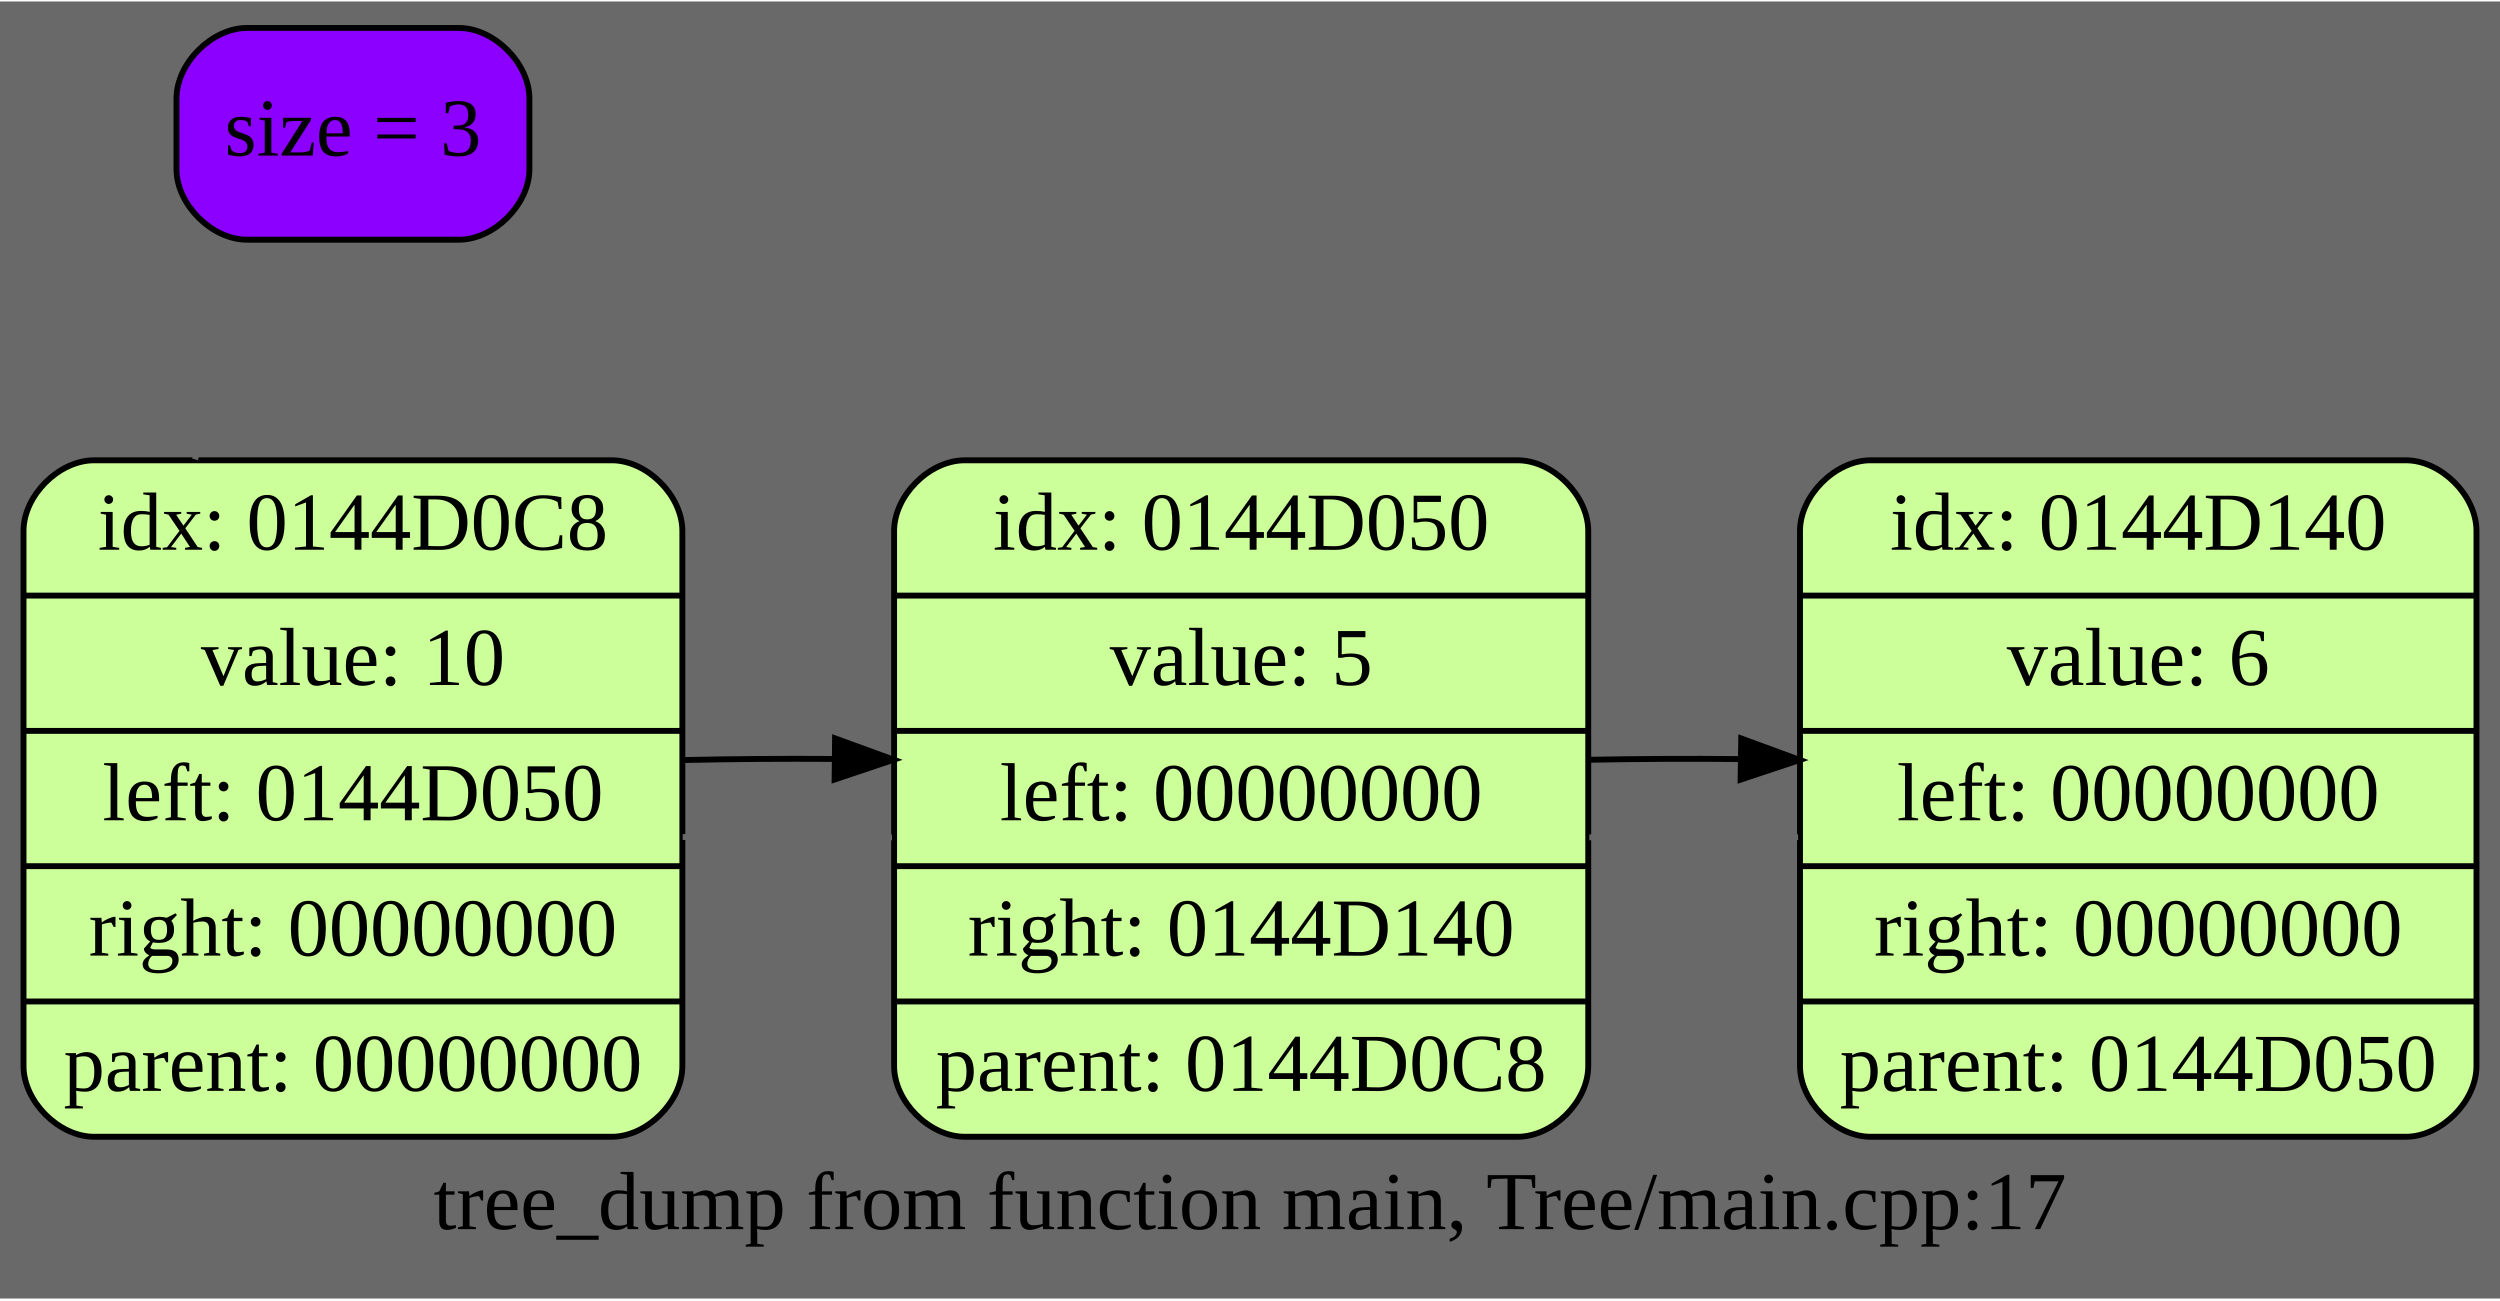
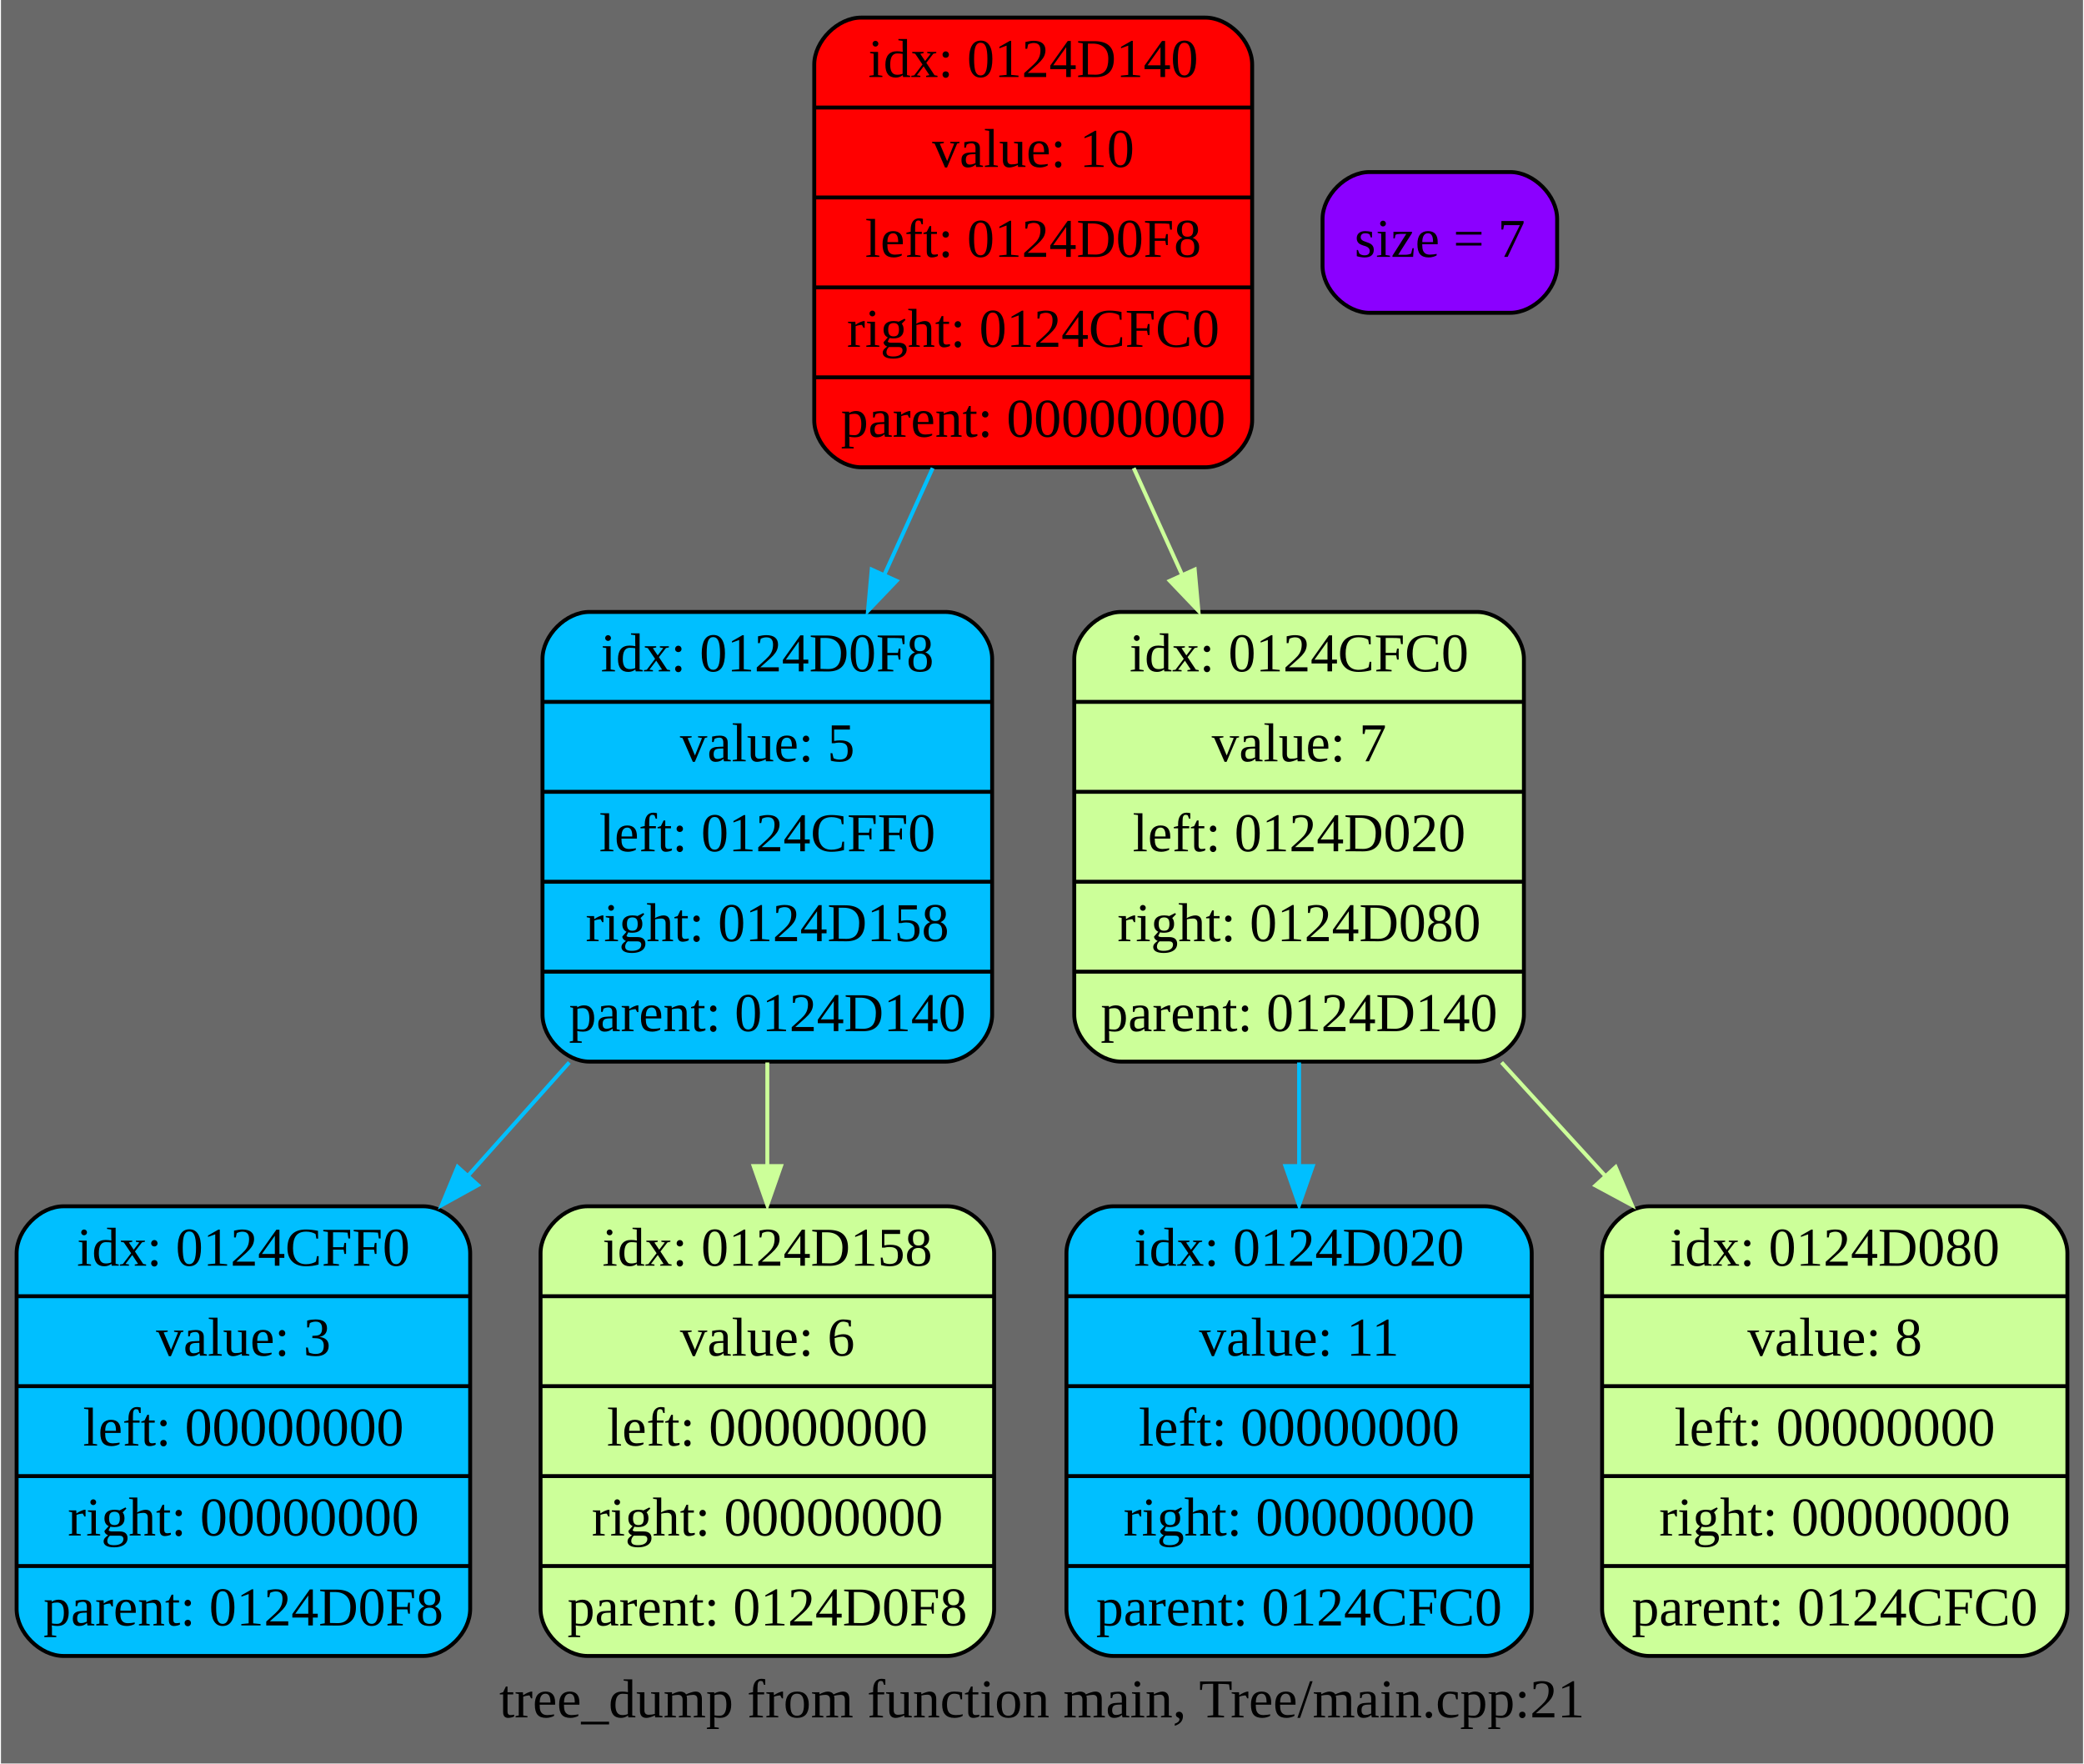
- <svg xmlns="http://www.w3.org/2000/svg" width="425pt" height="221pt" viewBox="0.00 0.00 425.00 220.50">
-   <g id="graph0" class="graph" transform="scale(1 1) rotate(0) translate(4 216.5)">
-     <polygon fill="#696969" stroke="none" points="-4,4 -4,-216.5 421,-216.5 421,4 -4,4" />
-     <text text-anchor="middle" x="208.5" y="-7.8" font-family="Times New Roman,serif" font-size="14.00">tree_dump from function main, Tree/main.cpp:17</text>
+ <svg xmlns="http://www.w3.org/2000/svg" width="533pt" height="451pt" viewBox="0.00 0.00 532.50 451.00">
+   <g id="graph0" class="graph" transform="scale(1 1) rotate(0) translate(4 447)">
+     <polygon fill="#696969" stroke="none" points="-4,4 -4,-447 528.5,-447 528.5,4 -4,4" />
+     <text text-anchor="middle" x="262.25" y="-7.8" font-family="Times New Roman,serif" font-size="14.00">tree_dump from function main, Tree/main.cpp:21</text>
    <g id="node1" class="node">
-       <path fill="#ccff99" stroke="black" d="M12,-23.5C12,-23.5 100,-23.5 100,-23.5 106,-23.5 112,-29.5 112,-35.5 112,-35.5 112,-126.5 112,-126.5 112,-132.5 106,-138.5 100,-138.5 100,-138.5 12,-138.5 12,-138.5 6,-138.5 0,-132.5 0,-126.5 0,-126.5 0,-35.5 0,-35.5 0,-29.5 6,-23.5 12,-23.5" />
-       <text text-anchor="middle" x="56" y="-123.3" font-family="Times New Roman,serif" font-size="14.00">idx: 0144D0C8</text>
-       <polyline fill="none" stroke="black" points="0,-115.5 112,-115.5" />
-       <text text-anchor="middle" x="56" y="-100.3" font-family="Times New Roman,serif" font-size="14.00">value: 10</text>
-       <polyline fill="none" stroke="black" points="0,-92.5 112,-92.5" />
-       <text text-anchor="middle" x="56" y="-77.3" font-family="Times New Roman,serif" font-size="14.00">left: 0144D050</text>
-       <polyline fill="none" stroke="black" points="0,-69.5 112,-69.5" />
-       <text text-anchor="middle" x="56" y="-54.3" font-family="Times New Roman,serif" font-size="14.00">right: 00000000</text>
-       <polyline fill="none" stroke="black" points="0,-46.5 112,-46.5" />
-       <text text-anchor="middle" x="56" y="-31.3" font-family="Times New Roman,serif" font-size="14.00">parent: 00000000</text>
+       <path fill="#ff0000" stroke="black" d="M216,-327.5C216,-327.5 304,-327.5 304,-327.5 310,-327.5 316,-333.5 316,-339.5 316,-339.5 316,-430.5 316,-430.5 316,-436.5 310,-442.5 304,-442.5 304,-442.5 216,-442.5 216,-442.5 210,-442.5 204,-436.5 204,-430.5 204,-430.5 204,-339.5 204,-339.5 204,-333.5 210,-327.5 216,-327.5" />
+       <text text-anchor="middle" x="260" y="-427.3" font-family="Times New Roman,serif" font-size="14.00">idx: 0124D140</text>
+       <polyline fill="none" stroke="black" points="204,-419.5 316,-419.5" />
+       <text text-anchor="middle" x="260" y="-404.3" font-family="Times New Roman,serif" font-size="14.00">value: 10</text>
+       <polyline fill="none" stroke="black" points="204,-396.5 316,-396.5" />
+       <text text-anchor="middle" x="260" y="-381.3" font-family="Times New Roman,serif" font-size="14.00">left: 0124D0F8</text>
+       <polyline fill="none" stroke="black" points="204,-373.5 316,-373.5" />
+       <text text-anchor="middle" x="260" y="-358.3" font-family="Times New Roman,serif" font-size="14.00">right: 0124CFC0</text>
+       <polyline fill="none" stroke="black" points="204,-350.5 316,-350.5" />
+       <text text-anchor="middle" x="260" y="-335.3" font-family="Times New Roman,serif" font-size="14.00">parent: 00000000</text>
+     </g>
+     <g id="node2" class="node">
+       <path fill="#00bfff" stroke="black" d="M146.5,-175.5C146.5,-175.5 237.5,-175.5 237.5,-175.5 243.5,-175.5 249.5,-181.5 249.5,-187.5 249.5,-187.5 249.5,-278.5 249.5,-278.5 249.5,-284.5 243.5,-290.5 237.5,-290.5 237.5,-290.5 146.5,-290.5 146.5,-290.5 140.5,-290.5 134.5,-284.5 134.5,-278.5 134.5,-278.5 134.5,-187.5 134.5,-187.5 134.5,-181.5 140.5,-175.5 146.5,-175.5" />
+       <text text-anchor="middle" x="192" y="-275.3" font-family="Times New Roman,serif" font-size="14.00">idx: 0124D0F8</text>
+       <polyline fill="none" stroke="black" points="134.5,-267.5 249.5,-267.5" />
+       <text text-anchor="middle" x="192" y="-252.3" font-family="Times New Roman,serif" font-size="14.00">value: 5</text>
+       <polyline fill="none" stroke="black" points="134.5,-244.5 249.5,-244.5" />
+       <text text-anchor="middle" x="192" y="-229.3" font-family="Times New Roman,serif" font-size="14.00">left: 0124CFF0</text>
+       <polyline fill="none" stroke="black" points="134.5,-221.5 249.5,-221.5" />
+       <text text-anchor="middle" x="192" y="-206.3" font-family="Times New Roman,serif" font-size="14.00">right: 0124D158</text>
+       <polyline fill="none" stroke="black" points="134.5,-198.5 249.5,-198.5" />
+       <text text-anchor="middle" x="192" y="-183.3" font-family="Times New Roman,serif" font-size="14.00">parent: 0124D140</text>
    </g>
    <g id="edge1" class="edge">
-       <path fill="none" stroke="#696969" d="M29.14,-138.66C32.45,-149.42 41.4,-157 56,-157 70.37,-157 79.27,-149.66 82.7,-139.17" />
-       <polygon fill="#696969" stroke="#696969" points="82.86,-138.66 82.86,-138.66 82.86,-138.66 82.86,-138.66" />
+       <path fill="none" stroke="#00bfff" d="M234.29,-327.29C230.27,-318.42 226.09,-309.19 221.98,-300.14" />
+       <polygon fill="#00bfff" stroke="#00bfff" points="225.06,-298.45 217.74,-290.79 218.69,-301.34 225.06,-298.45" />
    </g>
-     <g id="node2" class="node">
-       <path fill="#ccff99" stroke="black" d="M160,-23.5C160,-23.5 254,-23.5 254,-23.5 260,-23.5 266,-29.5 266,-35.5 266,-35.5 266,-126.5 266,-126.5 266,-132.5 260,-138.5 254,-138.5 254,-138.5 160,-138.5 160,-138.5 154,-138.5 148,-132.5 148,-126.5 148,-126.5 148,-35.5 148,-35.5 148,-29.5 154,-23.5 160,-23.5" />
-       <text text-anchor="middle" x="207" y="-123.3" font-family="Times New Roman,serif" font-size="14.00">idx: 0144D050</text>
-       <polyline fill="none" stroke="black" points="148,-115.5 266,-115.5" />
-       <text text-anchor="middle" x="207" y="-100.3" font-family="Times New Roman,serif" font-size="14.00">value: 5</text>
-       <polyline fill="none" stroke="black" points="148,-92.5 266,-92.5" />
-       <text text-anchor="middle" x="207" y="-77.3" font-family="Times New Roman,serif" font-size="14.00">left: 00000000</text>
-       <polyline fill="none" stroke="black" points="148,-69.5 266,-69.5" />
-       <text text-anchor="middle" x="207" y="-54.3" font-family="Times New Roman,serif" font-size="14.00">right: 0144D140</text>
-       <polyline fill="none" stroke="black" points="148,-46.5 266,-46.5" />
-       <text text-anchor="middle" x="207" y="-31.3" font-family="Times New Roman,serif" font-size="14.00">parent: 0144D0C8</text>
+     <g id="node5" class="node">
+       <path fill="#ccff99" stroke="black" d="M282.5,-175.5C282.5,-175.5 373.5,-175.5 373.5,-175.5 379.5,-175.5 385.5,-181.5 385.5,-187.5 385.5,-187.5 385.5,-278.5 385.5,-278.5 385.5,-284.5 379.5,-290.5 373.5,-290.5 373.5,-290.5 282.5,-290.5 282.5,-290.5 276.5,-290.5 270.5,-284.5 270.5,-278.5 270.5,-278.5 270.5,-187.5 270.5,-187.5 270.5,-181.5 276.5,-175.5 282.5,-175.5" />
+       <text text-anchor="middle" x="328" y="-275.3" font-family="Times New Roman,serif" font-size="14.00">idx: 0124CFC0</text>
+       <polyline fill="none" stroke="black" points="270.5,-267.5 385.5,-267.5" />
+       <text text-anchor="middle" x="328" y="-252.3" font-family="Times New Roman,serif" font-size="14.00">value: 7</text>
+       <polyline fill="none" stroke="black" points="270.5,-244.5 385.5,-244.5" />
+       <text text-anchor="middle" x="328" y="-229.3" font-family="Times New Roman,serif" font-size="14.00">left: 0124D020</text>
+       <polyline fill="none" stroke="black" points="270.5,-221.5 385.5,-221.5" />
+       <text text-anchor="middle" x="328" y="-206.3" font-family="Times New Roman,serif" font-size="14.00">right: 0124D080</text>
+       <polyline fill="none" stroke="black" points="270.5,-198.5 385.5,-198.5" />
+       <text text-anchor="middle" x="328" y="-183.3" font-family="Times New Roman,serif" font-size="14.00">parent: 0124D140</text>
+     </g>
+     <g id="edge4" class="edge">
+       <path fill="none" stroke="#ccff99" d="M285.71,-327.29C289.73,-318.42 293.91,-309.19 298.02,-300.14" />
+       <polygon fill="#ccff99" stroke="#ccff99" points="301.31,-301.34 302.26,-290.79 294.94,-298.45 301.31,-301.34" />
+     </g>
+     <g id="node3" class="node">
+       <path fill="#00bfff" stroke="black" d="M12,-23.5C12,-23.5 104,-23.5 104,-23.5 110,-23.5 116,-29.5 116,-35.5 116,-35.5 116,-126.5 116,-126.5 116,-132.5 110,-138.5 104,-138.5 104,-138.5 12,-138.5 12,-138.5 6,-138.5 0,-132.5 0,-126.5 0,-126.5 0,-35.5 0,-35.5 0,-29.5 6,-23.5 12,-23.5" />
+       <text text-anchor="middle" x="58" y="-123.3" font-family="Times New Roman,serif" font-size="14.00">idx: 0124CFF0</text>
+       <polyline fill="none" stroke="black" points="0,-115.5 116,-115.5" />
+       <text text-anchor="middle" x="58" y="-100.3" font-family="Times New Roman,serif" font-size="14.00">value: 3</text>
+       <polyline fill="none" stroke="black" points="0,-92.5 116,-92.5" />
+       <text text-anchor="middle" x="58" y="-77.3" font-family="Times New Roman,serif" font-size="14.00">left: 00000000</text>
+       <polyline fill="none" stroke="black" points="0,-69.5 116,-69.5" />
+       <text text-anchor="middle" x="58" y="-54.3" font-family="Times New Roman,serif" font-size="14.00">right: 00000000</text>
+       <polyline fill="none" stroke="black" points="0,-46.5 116,-46.5" />
+       <text text-anchor="middle" x="58" y="-31.3" font-family="Times New Roman,serif" font-size="14.00">parent: 0124D0F8</text>
    </g>
    <g id="edge2" class="edge">
-       <path fill="none" stroke="#696969" d="M112.06,-74.46C123.66,-74.2 135.93,-74.18 147.64,-74.39" />
-       <polygon fill="#696969" stroke="#696969" points="147.92,-74.4 147.92,-74.4 147.92,-74.4 147.92,-74.4" />
+       <path fill="none" stroke="#00bfff" d="M141.34,-175.29C132.92,-165.86 124.13,-156.03 115.55,-146.43" />
+       <polygon fill="#00bfff" stroke="#00bfff" points="118,-143.91 108.73,-138.79 112.78,-148.58 118,-143.91" />
    </g>
-     <g id="edge4" class="edge">
-       <path fill="none" stroke="black" d="M112.06,-87.54C120.46,-87.73 129.22,-87.79 137.86,-87.73" />
-       <polygon fill="black" stroke="black" points="137.96,-91.23 147.92,-87.6 137.88,-84.23 137.96,-91.23" />
-     </g>
-     <g id="node3" class="node">
-       <path fill="#ccff99" stroke="black" d="M314,-23.5C314,-23.5 405,-23.5 405,-23.5 411,-23.5 417,-29.5 417,-35.5 417,-35.5 417,-126.5 417,-126.5 417,-132.5 411,-138.5 405,-138.5 405,-138.5 314,-138.5 314,-138.5 308,-138.5 302,-132.5 302,-126.5 302,-126.5 302,-35.5 302,-35.5 302,-29.5 308,-23.5 314,-23.5" />
-       <text text-anchor="middle" x="359.5" y="-123.3" font-family="Times New Roman,serif" font-size="14.00">idx: 0144D140</text>
-       <polyline fill="none" stroke="black" points="302,-115.5 417,-115.5" />
-       <text text-anchor="middle" x="359.5" y="-100.3" font-family="Times New Roman,serif" font-size="14.00">value: 6</text>
-       <polyline fill="none" stroke="black" points="302,-92.5 417,-92.5" />
-       <text text-anchor="middle" x="359.5" y="-77.3" font-family="Times New Roman,serif" font-size="14.00">left: 00000000</text>
-       <polyline fill="none" stroke="black" points="302,-69.5 417,-69.5" />
-       <text text-anchor="middle" x="359.5" y="-54.3" font-family="Times New Roman,serif" font-size="14.00">right: 00000000</text>
-       <polyline fill="none" stroke="black" points="302,-46.5 417,-46.5" />
-       <text text-anchor="middle" x="359.5" y="-31.3" font-family="Times New Roman,serif" font-size="14.00">parent: 0144D050</text>
+     <g id="node4" class="node">
+       <path fill="#ccff99" stroke="black" d="M146,-23.5C146,-23.5 238,-23.5 238,-23.5 244,-23.5 250,-29.5 250,-35.5 250,-35.5 250,-126.5 250,-126.5 250,-132.5 244,-138.5 238,-138.5 238,-138.5 146,-138.5 146,-138.5 140,-138.5 134,-132.5 134,-126.5 134,-126.5 134,-35.5 134,-35.5 134,-29.5 140,-23.5 146,-23.5" />
+       <text text-anchor="middle" x="192" y="-123.3" font-family="Times New Roman,serif" font-size="14.00">idx: 0124D158</text>
+       <polyline fill="none" stroke="black" points="134,-115.5 250,-115.5" />
+       <text text-anchor="middle" x="192" y="-100.3" font-family="Times New Roman,serif" font-size="14.00">value: 6</text>
+       <polyline fill="none" stroke="black" points="134,-92.5 250,-92.5" />
+       <text text-anchor="middle" x="192" y="-77.3" font-family="Times New Roman,serif" font-size="14.00">left: 00000000</text>
+       <polyline fill="none" stroke="black" points="134,-69.5 250,-69.5" />
+       <text text-anchor="middle" x="192" y="-54.3" font-family="Times New Roman,serif" font-size="14.00">right: 00000000</text>
+       <polyline fill="none" stroke="black" points="134,-46.5 250,-46.5" />
+       <text text-anchor="middle" x="192" y="-31.3" font-family="Times New Roman,serif" font-size="14.00">parent: 0124D0F8</text>
    </g>
    <g id="edge3" class="edge">
-       <path fill="none" stroke="#696969" d="M266.19,-74.41C277.84,-74.19 290.07,-74.2 301.68,-74.43" />
-       <polygon fill="#696969" stroke="#696969" points="301.95,-74.44 301.95,-74.44 301.95,-74.44 301.95,-74.44" />
+       <path fill="none" stroke="#ccff99" d="M192,-175.29C192,-166.7 192,-157.78 192,-149" />
+       <polygon fill="#ccff99" stroke="#ccff99" points="195.5,-148.79 192,-138.79 188.5,-148.79 195.5,-148.79" />
+     </g>
+     <g id="node6" class="node">
+       <path fill="#00bfff" stroke="black" d="M280.5,-23.5C280.5,-23.5 375.5,-23.5 375.5,-23.5 381.5,-23.5 387.5,-29.5 387.5,-35.5 387.5,-35.5 387.5,-126.5 387.5,-126.5 387.5,-132.5 381.5,-138.5 375.5,-138.5 375.5,-138.5 280.5,-138.5 280.5,-138.5 274.5,-138.5 268.5,-132.5 268.5,-126.5 268.5,-126.5 268.5,-35.5 268.5,-35.5 268.5,-29.5 274.5,-23.5 280.5,-23.5" />
+       <text text-anchor="middle" x="328" y="-123.3" font-family="Times New Roman,serif" font-size="14.00">idx: 0124D020</text>
+       <polyline fill="none" stroke="black" points="268.5,-115.5 387.5,-115.5" />
+       <text text-anchor="middle" x="328" y="-100.3" font-family="Times New Roman,serif" font-size="14.00">value: 11</text>
+       <polyline fill="none" stroke="black" points="268.5,-92.5 387.5,-92.5" />
+       <text text-anchor="middle" x="328" y="-77.3" font-family="Times New Roman,serif" font-size="14.00">left: 00000000</text>
+       <polyline fill="none" stroke="black" points="268.5,-69.5 387.5,-69.5" />
+       <text text-anchor="middle" x="328" y="-54.3" font-family="Times New Roman,serif" font-size="14.00">right: 00000000</text>
+       <polyline fill="none" stroke="black" points="268.5,-46.5 387.5,-46.5" />
+       <text text-anchor="middle" x="328" y="-31.3" font-family="Times New Roman,serif" font-size="14.00">parent: 0124CFC0</text>
    </g>
    <g id="edge5" class="edge">
-       <path fill="none" stroke="black" d="M266.19,-87.59C274.54,-87.75 283.18,-87.79 291.68,-87.71" />
-       <polygon fill="black" stroke="black" points="292.01,-91.21 301.95,-87.56 291.9,-84.21 292.01,-91.21" />
+       <path fill="none" stroke="#00bfff" d="M328,-175.29C328,-166.7 328,-157.78 328,-149" />
+       <polygon fill="#00bfff" stroke="#00bfff" points="331.5,-148.79 328,-138.79 324.5,-148.79 331.5,-148.79" />
    </g>
-     <g id="node4" class="node">
-       <path fill="#8b00ff" stroke="black" d="M38,-176C38,-176 74,-176 74,-176 80,-176 86,-182 86,-188 86,-188 86,-200 86,-200 86,-206 80,-212 74,-212 74,-212 38,-212 38,-212 32,-212 26,-206 26,-200 26,-200 26,-188 26,-188 26,-182 32,-176 38,-176" />
-       <text text-anchor="middle" x="56" y="-190.3" font-family="Times New Roman,serif" font-size="14.00">size = 3</text>
+     <g id="node7" class="node">
+       <path fill="#ccff99" stroke="black" d="M417.5,-23.5C417.5,-23.5 512.5,-23.5 512.5,-23.5 518.5,-23.5 524.5,-29.5 524.5,-35.5 524.5,-35.5 524.5,-126.5 524.5,-126.5 524.5,-132.5 518.5,-138.5 512.5,-138.5 512.5,-138.5 417.5,-138.5 417.5,-138.5 411.5,-138.5 405.5,-132.5 405.5,-126.5 405.5,-126.5 405.5,-35.5 405.5,-35.5 405.5,-29.5 411.5,-23.5 417.5,-23.5" />
+       <text text-anchor="middle" x="465" y="-123.3" font-family="Times New Roman,serif" font-size="14.00">idx: 0124D080</text>
+       <polyline fill="none" stroke="black" points="405.5,-115.5 524.5,-115.5" />
+       <text text-anchor="middle" x="465" y="-100.3" font-family="Times New Roman,serif" font-size="14.00">value: 8</text>
+       <polyline fill="none" stroke="black" points="405.5,-92.5 524.5,-92.5" />
+       <text text-anchor="middle" x="465" y="-77.3" font-family="Times New Roman,serif" font-size="14.00">left: 00000000</text>
+       <polyline fill="none" stroke="black" points="405.5,-69.5 524.5,-69.5" />
+       <text text-anchor="middle" x="465" y="-54.3" font-family="Times New Roman,serif" font-size="14.00">right: 00000000</text>
+       <polyline fill="none" stroke="black" points="405.5,-46.5 524.5,-46.5" />
+       <text text-anchor="middle" x="465" y="-31.3" font-family="Times New Roman,serif" font-size="14.00">parent: 0124CFC0</text>
+     </g>
+     <g id="edge6" class="edge">
+       <path fill="none" stroke="#ccff99" d="M379.79,-175.29C388.4,-165.86 397.39,-156.03 406.16,-146.43" />
+       <polygon fill="#ccff99" stroke="#ccff99" points="408.97,-148.53 413.13,-138.79 403.8,-143.81 408.97,-148.53" />
+     </g>
+     <g id="node8" class="node">
+       <path fill="#8b00ff" stroke="black" d="M346,-367C346,-367 382,-367 382,-367 388,-367 394,-373 394,-379 394,-379 394,-391 394,-391 394,-397 388,-403 382,-403 382,-403 346,-403 346,-403 340,-403 334,-397 334,-391 334,-391 334,-379 334,-379 334,-373 340,-367 346,-367" />
+       <text text-anchor="middle" x="364" y="-381.3" font-family="Times New Roman,serif" font-size="14.00">size = 7</text>
    </g>
  </g>
</svg>
